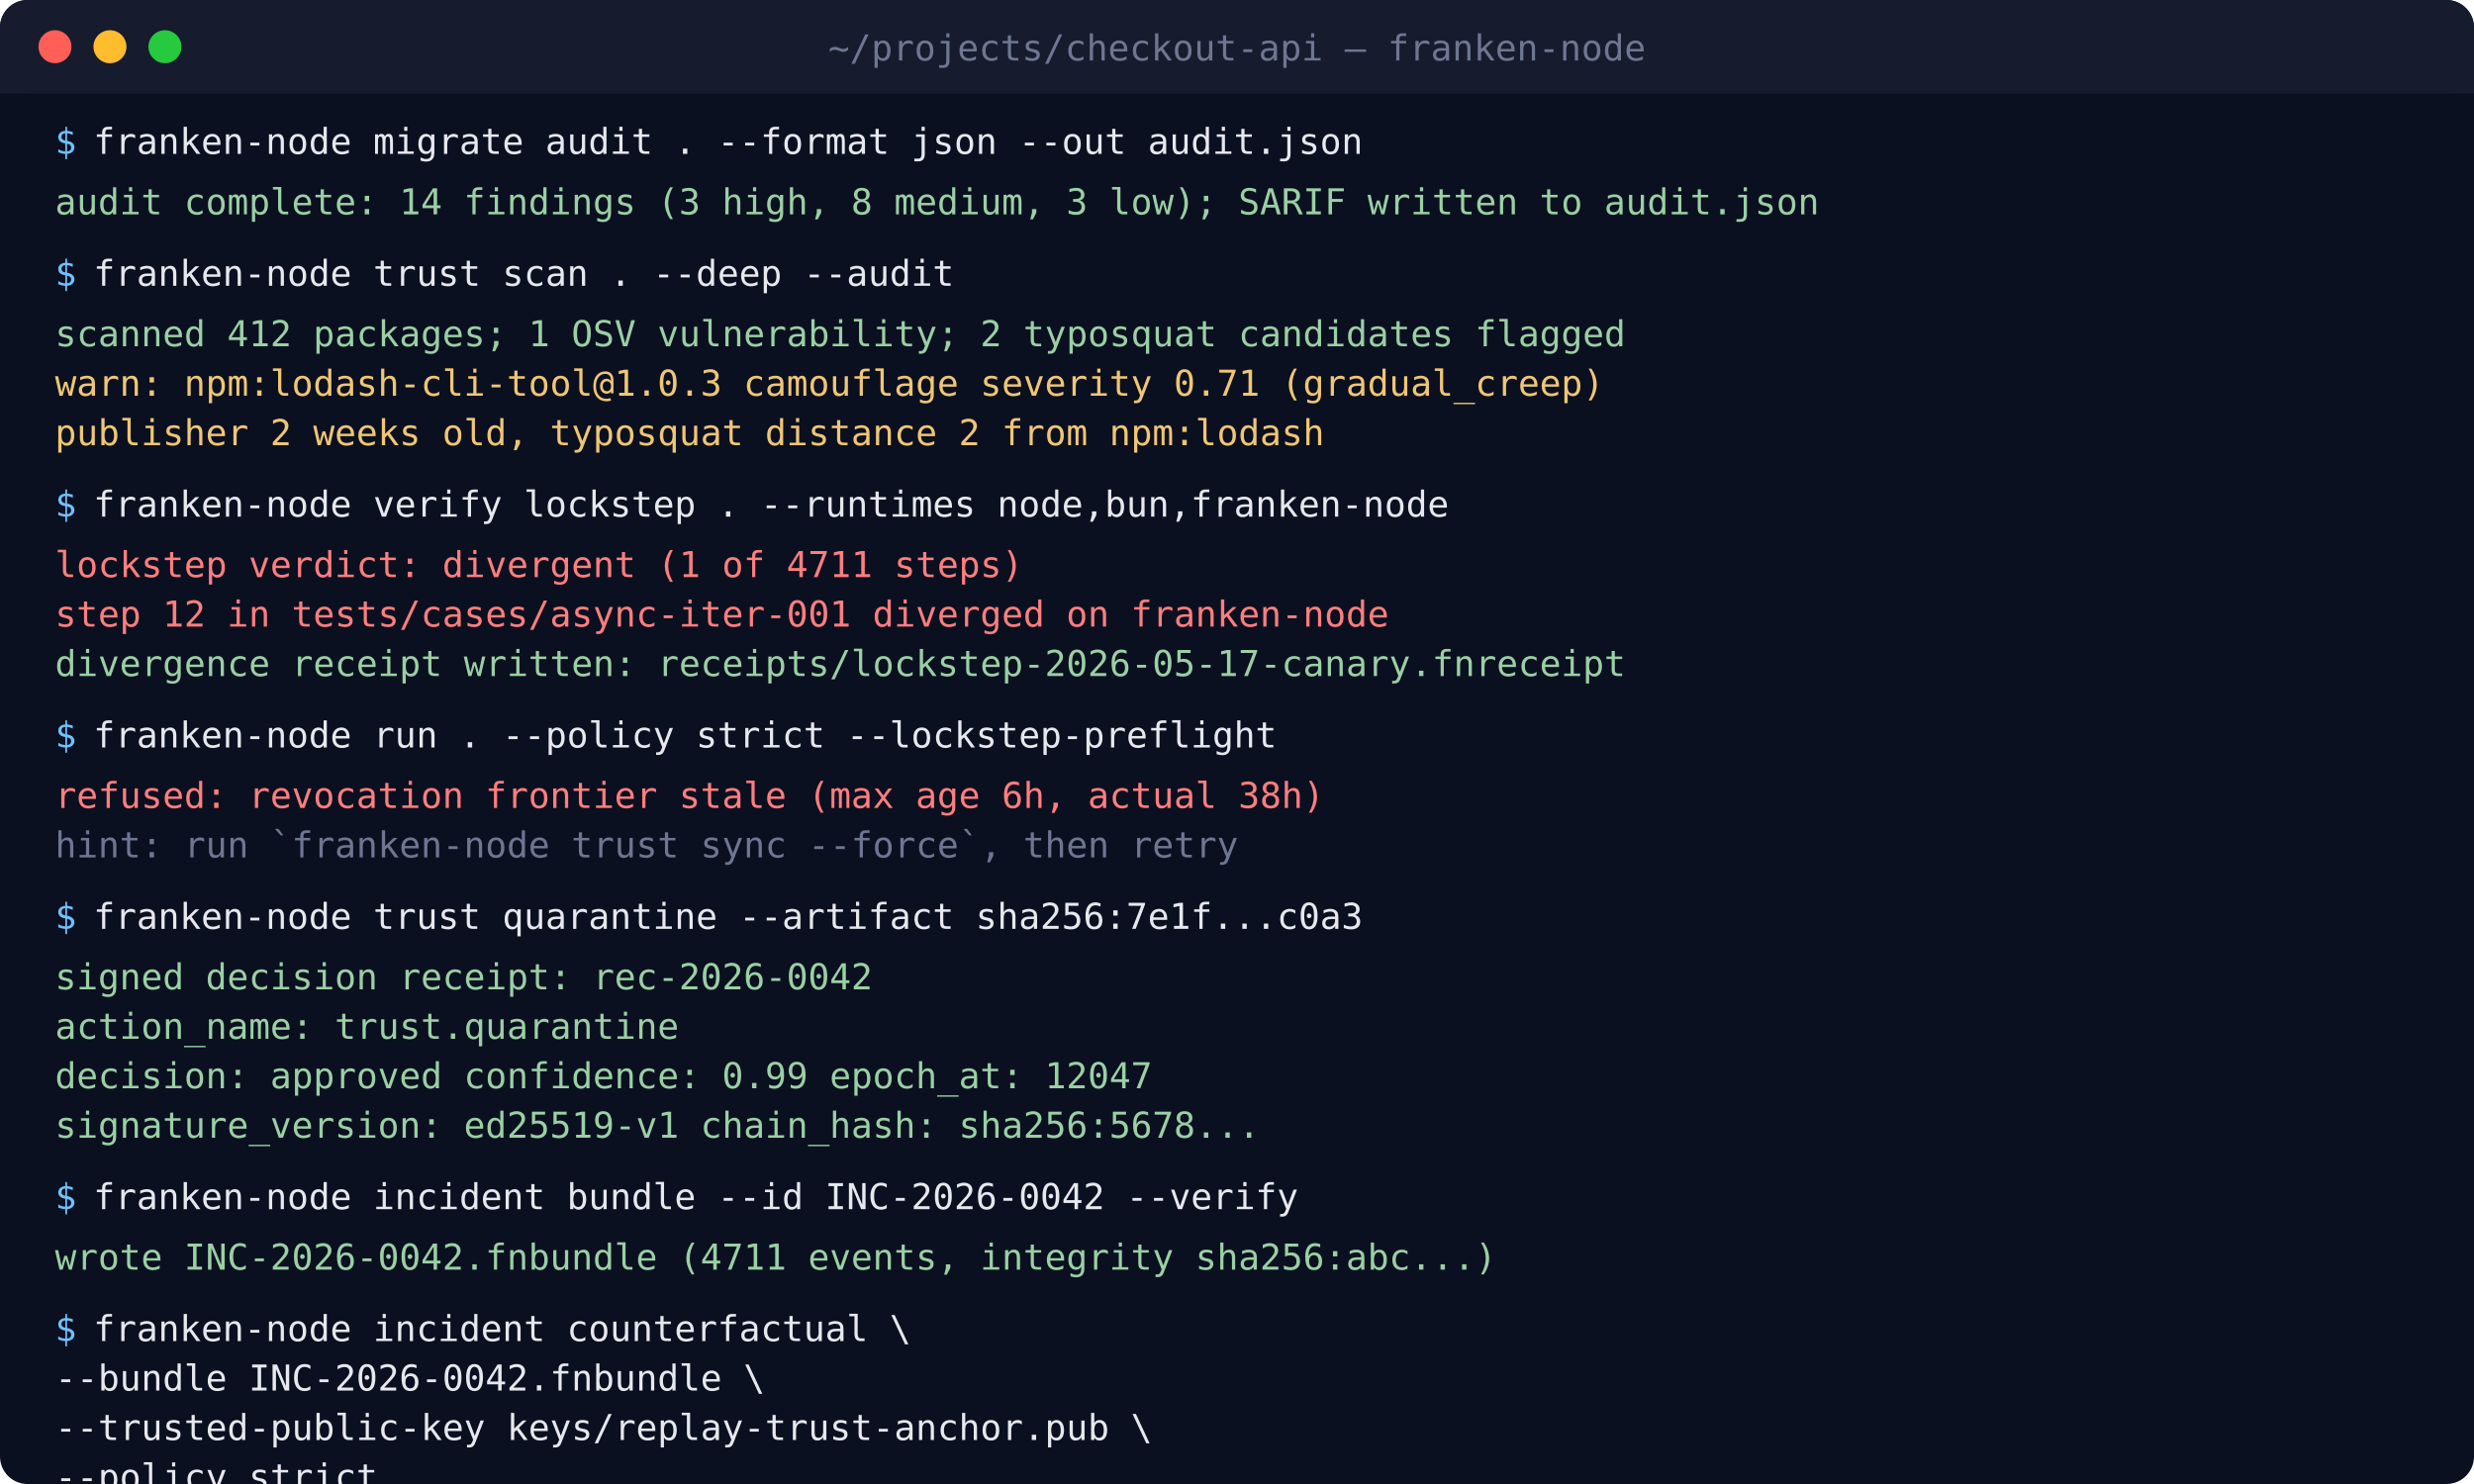
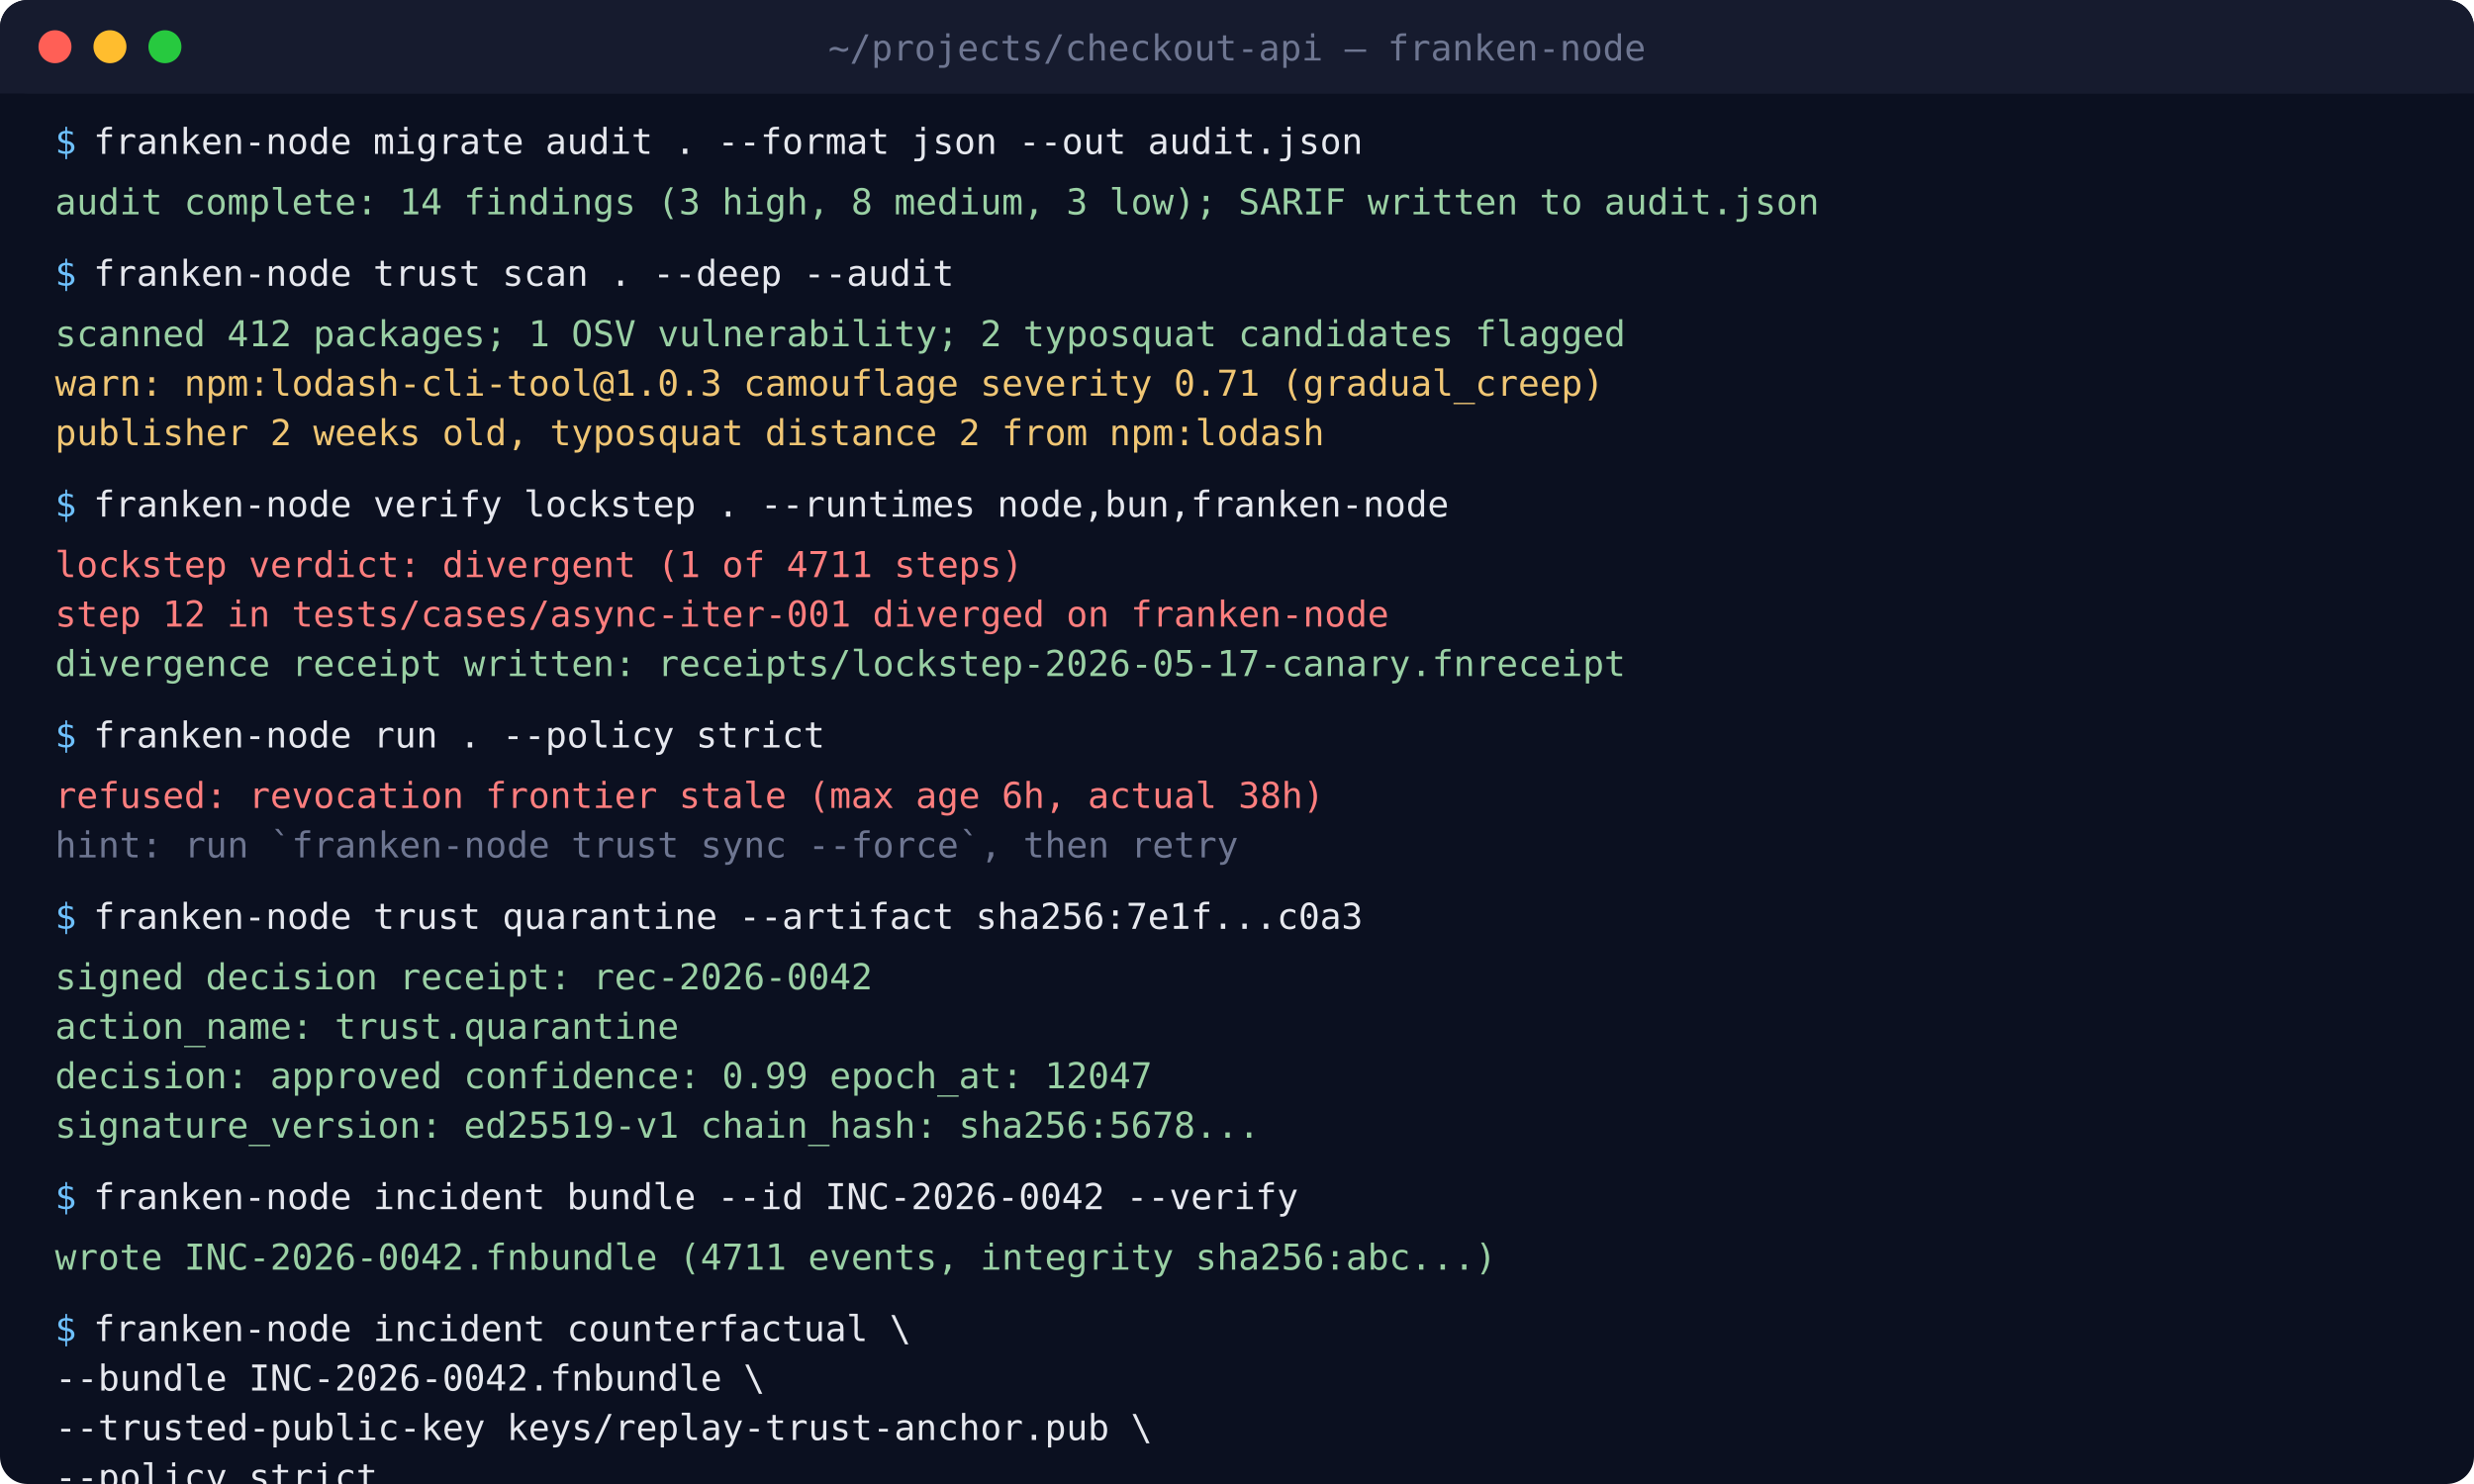
<svg xmlns="http://www.w3.org/2000/svg" viewBox="0 0 900 540" font-family="ui-monospace, 'SF Mono', 'Cascadia Code', 'JetBrains Mono', Menlo, Consolas, monospace" font-size="13">
  <rect x="0" y="0" width="900" height="540" rx="10" fill="#0b1020" />
  <rect x="0" y="0" width="900" height="34" rx="10" fill="#161b2e" />
  <rect x="0" y="22" width="900" height="12" fill="#161b2e" />
  <circle cx="20" cy="17" r="6" fill="#ff5f56" />
  <circle cx="40" cy="17" r="6" fill="#ffbd2e" />
  <circle cx="60" cy="17" r="6" fill="#27c93f" />
  <text x="450" y="22" fill="#6e7691" text-anchor="middle">~/projects/checkout-api  —  franken-node</text>
  <g transform="translate(20, 56)">
    <text y="0" fill="#6ec1ff">$</text>
    <text x="14" y="0" fill="#e6e8ee">franken-node migrate audit . --format json --out audit.json</text>
    <text y="22" fill="#9ad0a4">audit complete: 14 findings (3 high, 8 medium, 3 low); SARIF written to audit.json</text>
    <text y="48" fill="#6ec1ff">$</text>
    <text x="14" y="48" fill="#e6e8ee">franken-node trust scan . --deep --audit</text>
    <text y="70" fill="#9ad0a4">scanned 412 packages; 1 OSV vulnerability; 2 typosquat candidates flagged</text>
    <text y="88" fill="#f0c674">  warn: npm:lodash-cli-tool@1.0.3 camouflage severity 0.71 (gradual_creep)</text>
    <text y="106" fill="#f0c674">        publisher 2 weeks old, typosquat distance 2 from npm:lodash</text>
    <text y="132" fill="#6ec1ff">$</text>
    <text x="14" y="132" fill="#e6e8ee">franken-node verify lockstep . --runtimes node,bun,franken-node</text>
    <text y="154" fill="#ff7e7e">lockstep verdict: divergent (1 of 4711 steps)</text>
    <text y="172" fill="#ff7e7e">  step 12 in tests/cases/async-iter-001 diverged on franken-node</text>
    <text y="190" fill="#9ad0a4">divergence receipt written: receipts/lockstep-2026-05-17-canary.fnreceipt</text>
    <text y="216" fill="#6ec1ff">$</text>
-     <text x="14" y="216" fill="#e6e8ee">franken-node run . --policy strict --lockstep-preflight</text>
+     <text x="14" y="216" fill="#e6e8ee">franken-node run . --policy strict</text>
    <text y="238" fill="#ff7e7e">refused: revocation frontier stale (max age 6h, actual 38h)</text>
    <text y="256" fill="#6e7691">  hint: run `franken-node trust sync --force`, then retry</text>
    <text y="282" fill="#6ec1ff">$</text>
    <text x="14" y="282" fill="#e6e8ee">franken-node trust quarantine --artifact sha256:7e1f...c0a3</text>
    <text y="304" fill="#9ad0a4">signed decision receipt: rec-2026-0042</text>
    <text y="322" fill="#9ad0a4">  action_name: trust.quarantine</text>
    <text y="340" fill="#9ad0a4">  decision: approved   confidence: 0.99   epoch_at: 12047</text>
    <text y="358" fill="#9ad0a4">  signature_version: ed25519-v1   chain_hash: sha256:5678...</text>
    <text y="384" fill="#6ec1ff">$</text>
    <text x="14" y="384" fill="#e6e8ee">franken-node incident bundle --id INC-2026-0042 --verify</text>
    <text y="406" fill="#9ad0a4">wrote INC-2026-0042.fnbundle (4711 events, integrity sha256:abc...)</text>
    <text y="432" fill="#6ec1ff">$</text>
    <text x="14" y="432" fill="#e6e8ee">franken-node incident counterfactual \</text>
    <text y="450" fill="#e6e8ee">    --bundle INC-2026-0042.fnbundle \</text>
    <text y="468" fill="#e6e8ee">    --trusted-public-key keys/replay-trust-anchor.pub \</text>
    <text y="486" fill="#e6e8ee">    --policy strict</text>
    <text y="504" fill="#9ad0a4">17 decisions changed under strict; severity_delta -3</text>
  </g>
</svg>
